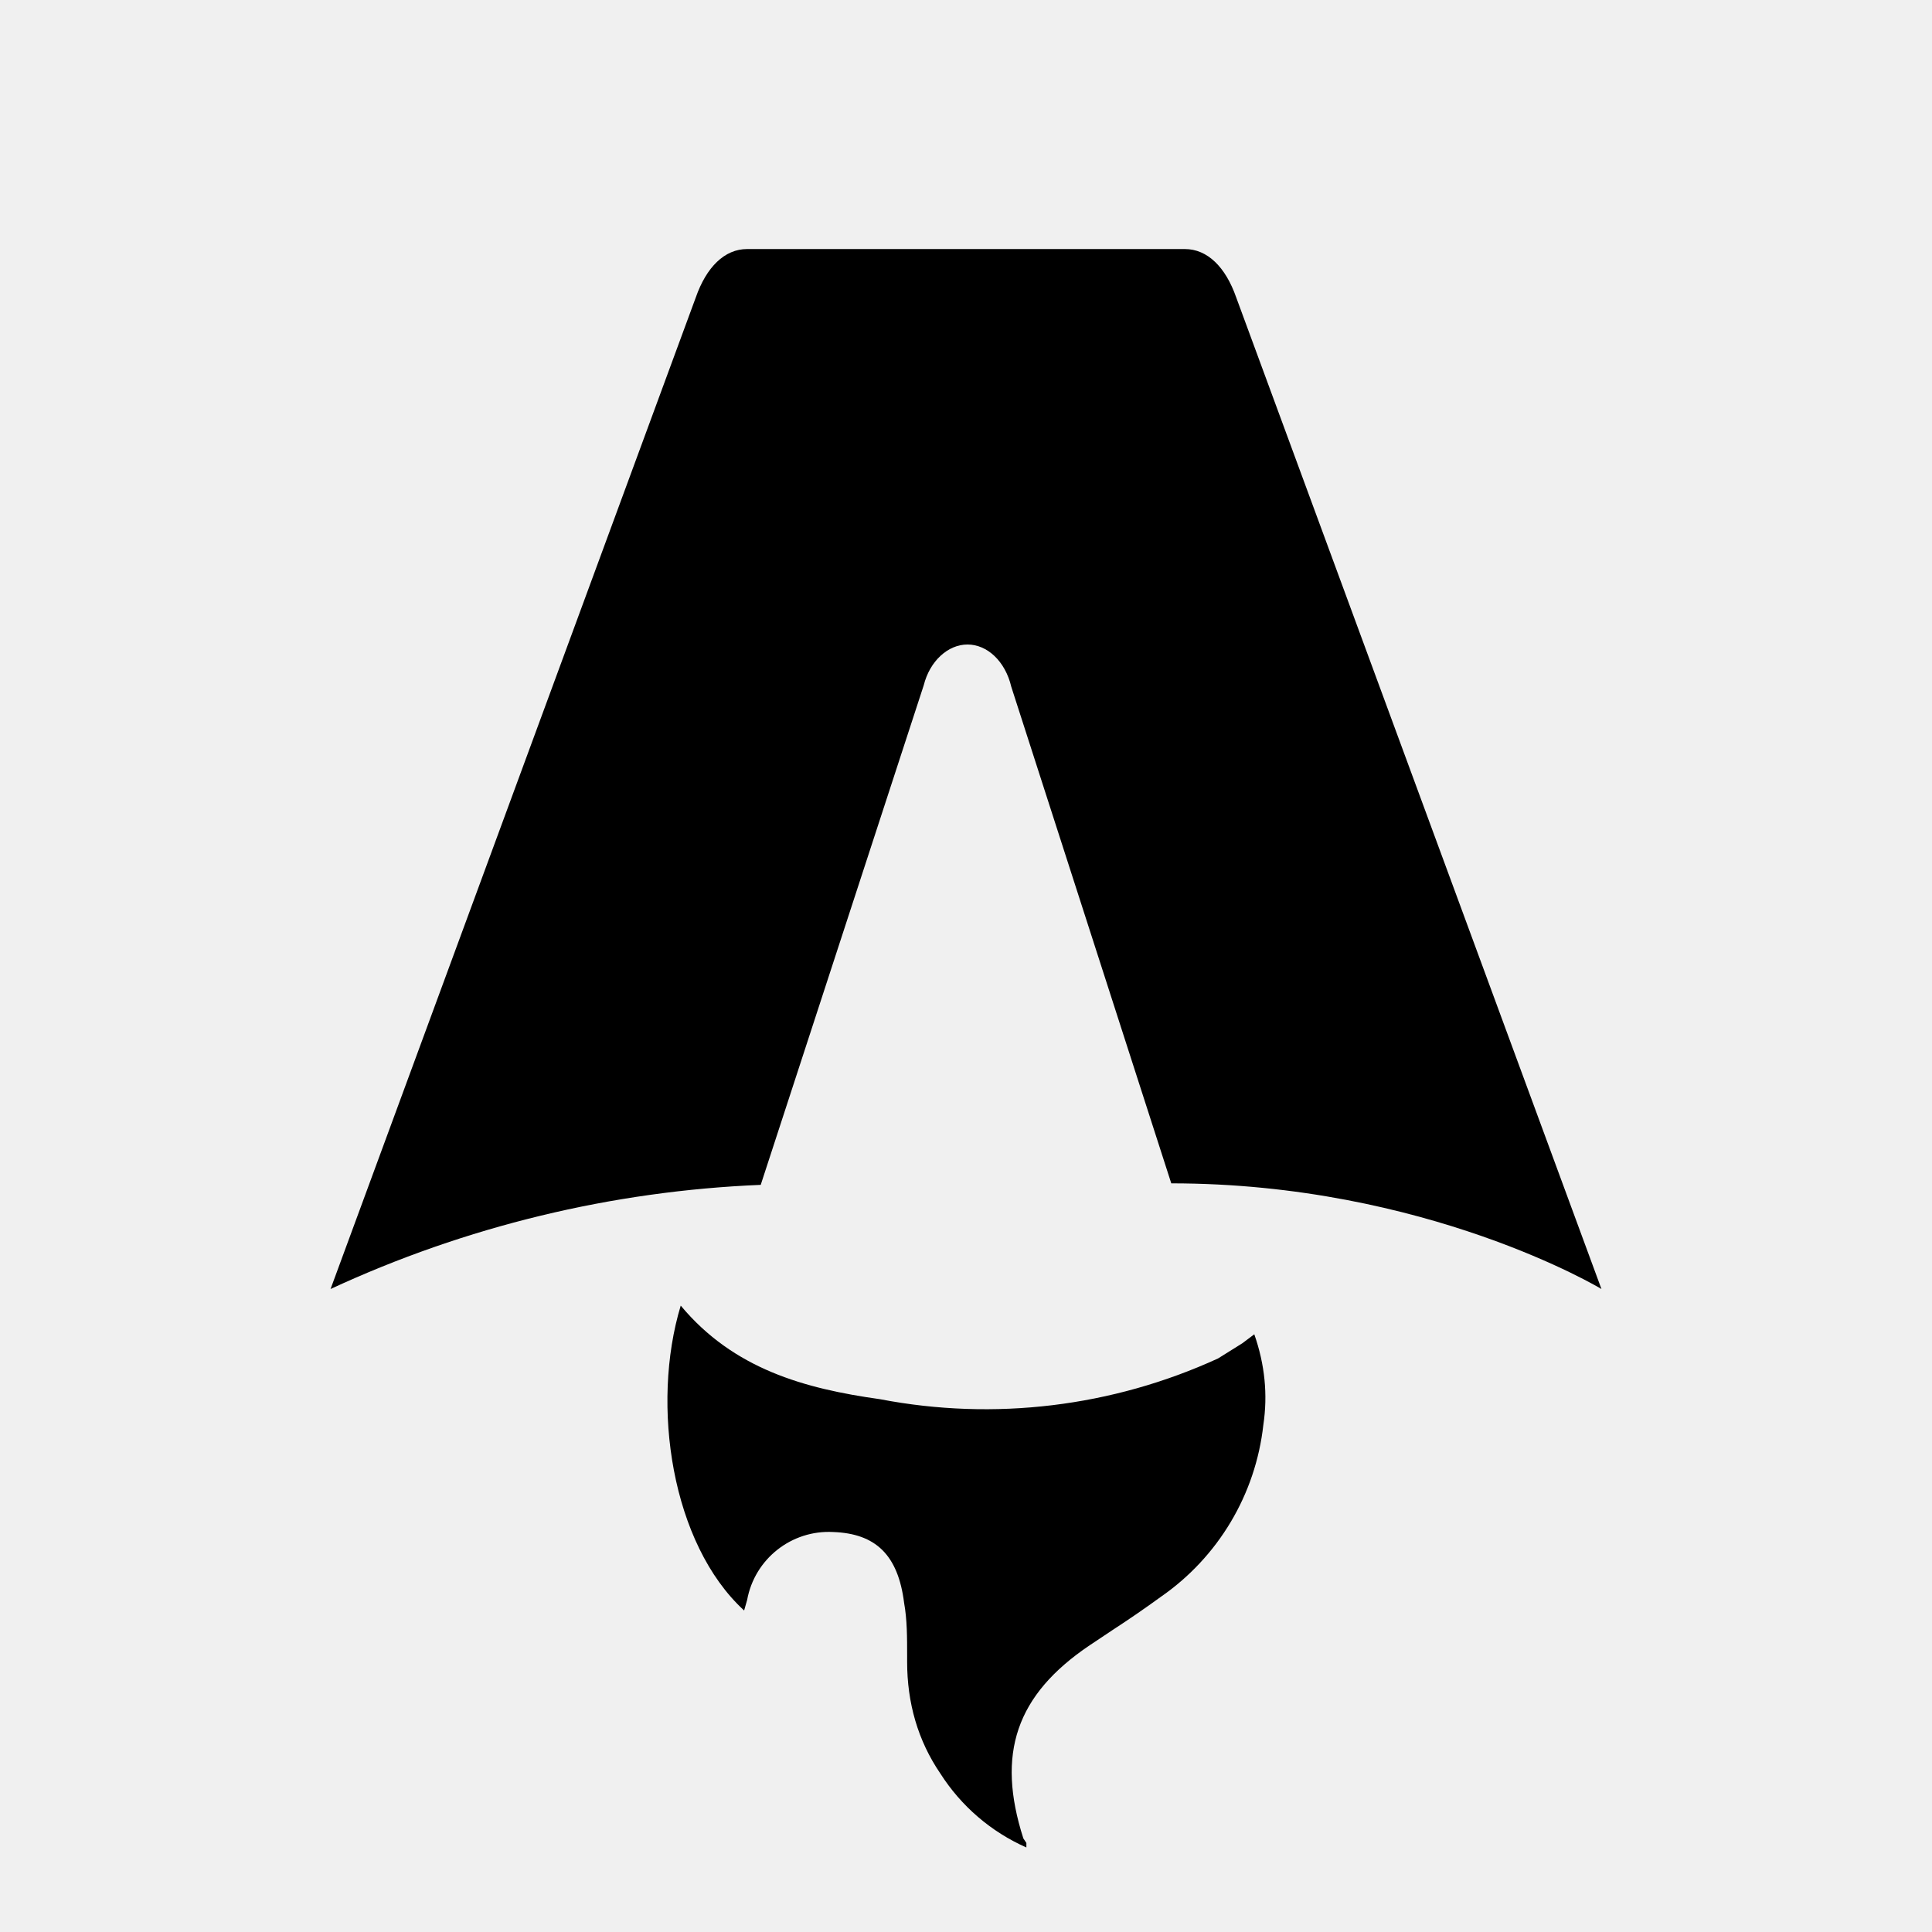
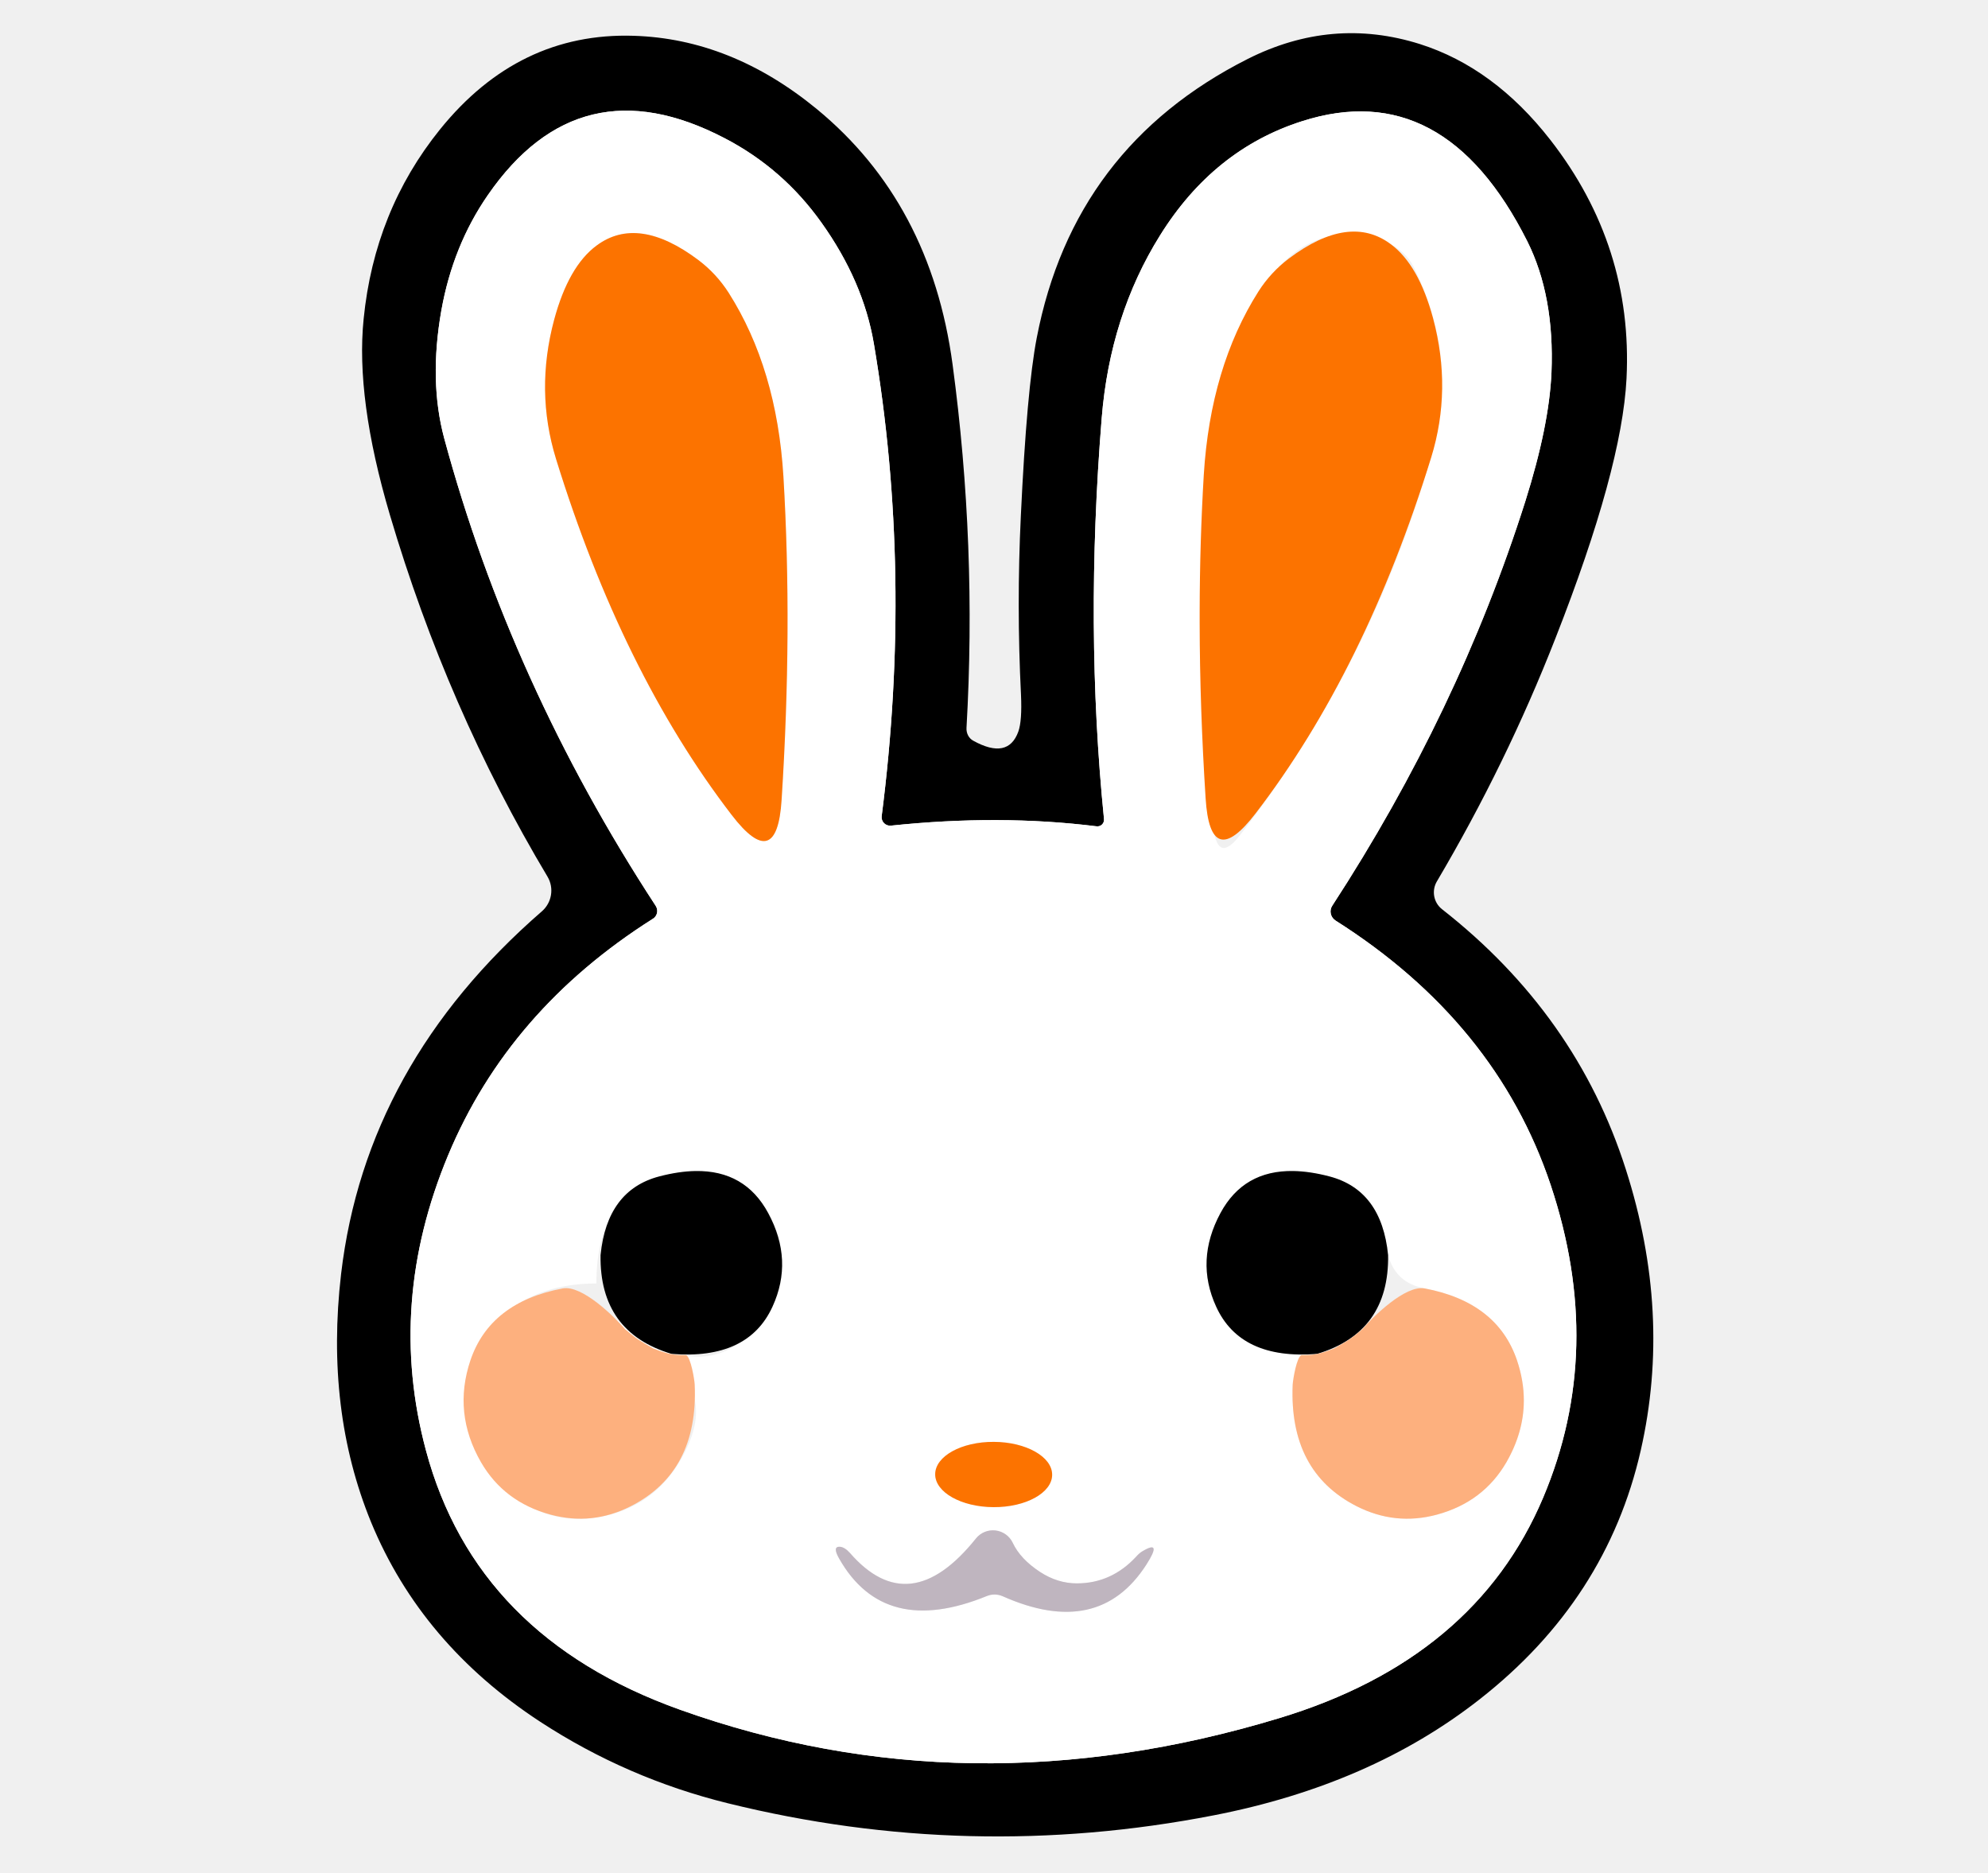
- <svg xmlns="http://www.w3.org/2000/svg" fill="none" viewBox="0 0 128 128">
-   <path d="M50.4 78.5a75.1 75.1 0 0 0-28.5 6.9l24.2-65.7c.7-2 1.9-3.2 3.4-3.2h29c1.5 0 2.7 1.2 3.4 3.2l24.2 65.7s-11.6-7-28.5-7L67 45.5c-.4-1.7-1.6-2.8-2.9-2.8-1.3 0-2.5 1.1-2.9 2.7L50.4 78.5Zm-1.1 28.2Zm-4.2-20.2c-2 6.6-.6 15.8 4.2 20.2a17.5 17.5 0 0 1 .2-.7 5.5 5.5 0 0 1 5.7-4.5c2.8.1 4.3 1.5 4.7 4.7.2 1.1.2 2.3.2 3.5v.4c0 2.7.7 5.2 2.2 7.4a13 13 0 0 0 5.7 4.9v-.3l-.2-.3c-1.8-5.6-.5-9.5 4.4-12.8l1.5-1a73 73 0 0 0 3.2-2.2 16 16 0 0 0 6.8-11.4c.3-2 .1-4-.6-6l-.8.6-1.6 1a37 37 0 0 1-22.4 2.7c-5-.7-9.7-2-13.2-6.2Z" />
-   <style>
-         path { fill: #000; }
-         @media (prefers-color-scheme: dark) {
-             path { fill: #FFF; }
-         }
-     </style>
+ <svg xmlns="http://www.w3.org/2000/svg" version="1.1" viewBox="0 0 120 113" id="svg22">
+   <defs id="defs26">
+     <filter style="color-interpolation-filters:sRGB;" id="filter336">
+       <feColorMatrix type="saturate" values="1" id="feColorMatrix334" />
+     </filter>
+   </defs>
+   <path fill="rgb(0,0,0)" fill-opacity="1.000" d="M 87.04 54.87 Q 95.16 61.23 98.14 70.58 Q 100.92 79.26 99.04 87.53 Q 96.99 96.55 89.31 102.56 Q 82.73 107.72 73.26 109.56 Q 58.51 112.43 43.93 108.83 Q 37.85 107.33 32.62 103.92 Q 25.43 99.22 22.40 91.87 Q 19.63 85.11 20.59 76.88 Q 22.08 64.23 32.71 55.00 A 1.66 1.65 -36.0 0 0 33.05 52.91 Q 26.99 42.77 23.53 31.06 Q 21.46 24.05 21.95 19.25 Q 22.60 12.72 26.56 7.81 Q 31.30 1.94 38.25 2.16 Q 44.13 2.34 49.29 6.57 Q 56.19 12.24 57.50 22.00 Q 58.97 32.93 58.34 43.93 A 0.85 0.78 -74.8 0 0 58.74 44.70 Q 60.85 45.87 61.47 44.15 Q 61.70 43.50 61.63 41.94 Q 61.36 36.54 61.62 31.14 Q 61.98 23.50 62.58 20.39 Q 64.80 8.87 75.31 3.56 Q 80.41 0.99 85.71 2.66 Q 90.18 4.08 93.58 8.44 Q 98.58 14.86 98.18 22.85 Q 97.90 28.31 93.89 38.52 Q 90.93 46.09 86.73 53.20 A 1.30 1.29 -55.5 0 0 87.04 54.87 Z M 66.19 49.87 Q 60.33 49.14 53.77 49.83 A 0.51 0.51 -89.1 0 1 53.22 49.26 Q 55.10 34.61 52.75 20.75 Q 52.11 16.97 49.58 13.43 Q 47.26 10.17 43.74 8.34 Q 34.98 3.77 29.45 11.77 Q 27.34 14.82 26.64 18.74 Q 25.89 23.00 26.81 26.44 Q 30.81 41.24 39.58 54.67 A 0.56 0.55 57.4 0 1 39.41 55.45 Q 30.71 60.95 27.05 69.72 Q 23.33 78.65 25.71 87.53 Q 28.72 98.78 41.06 103.19 Q 58.43 109.39 77.23 103.69 Q 89.04 100.11 93.15 90.38 Q 96.92 81.45 93.60 71.51 Q 90.31 61.70 80.62 55.56 A 0.65 0.64 32.6 0 1 80.42 54.66 Q 88.03 42.97 92.07 30.26 Q 93.51 25.70 93.65 22.49 Q 93.84 17.86 92.19 14.56 Q 87.17 4.58 78.61 7.31 Q 73.26 9.01 70.02 14.21 Q 67.00 19.05 66.50 25.25 Q 65.48 37.89 66.64 49.43 A 0.40 0.40 0.6 0 1 66.19 49.87 Z" id="path2" />
+   <path fill="rgb(255,255,255)" fill-opacity="1.000" d="M 66.64 49.43 Q 65.48 37.89 66.50 25.25 Q 67.00 19.05 70.02 14.21 Q 73.26 9.01 78.61 7.31 Q 87.17 4.58 92.19 14.56 Q 93.84 17.86 93.65 22.49 Q 93.51 25.70 92.07 30.26 Q 88.03 42.97 80.42 54.66 A 0.65 0.64 32.6 0 0 80.62 55.56 Q 90.31 61.70 93.60 71.51 Q 96.92 81.45 93.15 90.38 Q 89.04 100.11 77.23 103.69 Q 58.43 109.39 41.06 103.19 Q 28.72 98.78 25.71 87.53 Q 23.33 78.65 27.05 69.72 Q 30.71 60.95 39.41 55.45 A 0.56 0.55 57.4 0 0 39.58 54.67 Q 30.81 41.24 26.81 26.44 Q 25.89 23.00 26.64 18.74 Q 27.34 14.82 29.45 11.77 Q 34.98 3.77 43.74 8.34 Q 47.26 10.17 49.58 13.43 Q 52.11 16.97 52.75 20.75 Q 55.10 34.61 53.22 49.26 A 0.51 0.51 -89.1 0 0 53.77 49.83 Q 60.33 49.14 66.19 49.87 A 0.40 0.40 0.6 0 0 66.64 49.43 Z M 42.15 15.69 Q 38.51 12.96 36.01 14.82 Q 34.32 16.07 33.45 19.30 Q 32.30 23.60 33.56 27.69 Q 37.54 40.56 44.17 49.19 Q 46.90 52.74 47.18 48.27 Q 47.84 38.00 47.29 28.75 Q 46.89 22.25 43.99 17.68 Q 43.25 16.52 42.15 15.69 Z M 83.69 14.64 Q 79.30 13.02 76.50 17.00 Q 74.01 20.53 73.39 24.82 Q 71.55 37.40 73.25 50.02 Q 73.53 52.10 74.82 50.44 Q 82.08 41.13 85.79 29.52 Q 87.10 25.42 87.05 22.87 Q 86.97 19.43 85.35 16.14 A 3.03 3.02 -2.8 0 0 83.69 14.64 Z M 36.00 77.46 Q 32.56 77.46 30.35 79.38 Q 28.21 81.23 28.13 84.36 Q 28.04 88.13 30.98 90.30 Q 33.49 92.16 36.48 91.50 Q 39.79 90.77 41.37 87.58 Q 42.31 85.68 41.88 84.30 Q 41.31 82.49 38.69 82.06 Q 36.84 81.76 37.25 79.71 Q 43.07 84.32 46.31 79.13 Q 47.41 77.37 47.17 75.52 Q 46.88 73.35 45.29 72.01 Q 43.26 70.31 40.39 70.95 Q 35.99 71.94 36.00 77.46 Z M 79.50 81.71 Q 80.90 81.81 79.70 82.39 Q 79.12 82.66 78.53 82.89 A 0.80 0.74 -10.5 0 0 78.03 83.56 Q 77.80 88.82 81.88 90.90 Q 84.22 92.09 86.74 91.41 Q 89.54 90.65 90.93 88.25 Q 92.64 85.28 91.57 82.10 Q 90.38 78.59 86.00 77.76 Q 84.24 77.43 83.79 75.75 Q 83.40 71.83 80.25 71.00 Q 75.53 69.76 73.67 73.21 Q 72.13 76.07 73.41 78.86 Q 74.88 82.08 79.50 81.71 Z M 63.51 89.008 A 3.53 1.97 0.3 0 0 59.99 87.02 A 3.53 1.97 0.3 0 0 56.45 88.972 A 3.53 1.97 0.3 0 0 59.97 90.96 A 3.53 1.97 0.3 0 0 63.51 89.008 Z M 62.78 94.87 Q 61.59 94.09 61.13 93.11 A 1.32 1.32 -38.3 0 0 58.91 92.85 Q 54.90 97.86 51.30 93.72 A 1.04 0.54 59.1 0 0 50.70 93.35 Q 50.23 93.32 50.65 94.06 Q 53.37 98.86 59.58 96.32 A 1.23 1.22 -43.7 0 1 60.53 96.34 Q 66.31 98.91 69.19 94.44 Q 70.18 92.90 68.98 93.61 Q 68.78 93.72 68.57 93.96 Q 67.08 95.56 65.00 95.56 Q 63.84 95.56 62.78 94.87 Z" id="path4" />
+   <path fill="rgb(252,115,0)" fill-opacity="1.000" d="m 38.795,14.107 c -1.023,-0.145 -1.952,0.093 -2.785,0.713 -1.127,0.833 -1.981,2.327 -2.561,4.48 -0.767,2.867 -0.729,5.662 0.111,8.389 2.653,8.58 6.189,15.747 10.609,21.5 1.82,2.367 2.823,2.06 3.01,-0.92 0.44,-6.847 0.476,-13.353 0.109,-19.52 -0.267,-4.333 -1.365,-8.024 -3.299,-11.07 -0.493,-0.773 -1.107,-1.437 -1.84,-1.99 -1.213,-0.91 -2.332,-1.437 -3.355,-1.582 z M 47.54,37.017 c -4.86e-4,0.224 -4.86e-4,0.449 0,0.674 z" id="path6" class="UnoptimicedTransforms" />
+   <path fill="rgb(0,0,0)" fill-opacity="1.000" d="m 78.068,70.674 c -2.002,-0.034 -3.468,0.812 -4.398,2.537 -1.027,1.907 -1.113,3.788 -0.26,5.648 0.98,2.147 3.01,3.098 6.09,2.852 C 82.407,80.844 83.836,78.857 83.789,75.75 83.529,73.137 82.35,71.553 80.25,71 79.463,70.793 78.736,70.685 78.068,70.674 Z" id="path12" class="UnoptimicedTransforms" />
+   <path fill="#fdb07e" fill-opacity="1" d="M 91.982,84.554 C 91.986,83.746 91.849,82.928 91.57,82.1 90.777,79.76 88.92,78.313 86,77.76 c -1.173,-0.22 -3.119,1.708 -3.773,2.465 -0.756,0.644 -0.908,0.706 -1.699,1.16 -0.946,0.369 -1.257,0.401 -1.969,0.395 -0.291,0.116 -0.516,1.49 -0.529,1.781 -0.153,3.507 1.132,5.953 3.852,7.34 1.56,0.793 3.179,0.963 4.859,0.51 C 88.607,90.903 90.003,89.85 90.93,88.25 c 0.694,-1.206 1.045,-2.438 1.052,-3.696 z" id="path14" class="UnoptimicedTransforms" />
+   <ellipse fill="rgb(252,115,0)" fill-opacity="1.000" cx="0" cy="0" rx="3.53" ry="1.97" transform="translate(59.98,88.99) rotate(0.3)" id="ellipse18" />
+   <path fill="rgb(191,181,191)" fill-opacity="1.000" d="M 65.00 95.56 Q 67.08 95.56 68.57 93.96 Q 68.78 93.72 68.98 93.61 Q 70.18 92.90 69.19 94.44 Q 66.31 98.91 60.53 96.34 A 1.23 1.22 -43.7 0 0 59.58 96.32 Q 53.37 98.86 50.65 94.06 Q 50.23 93.32 50.70 93.35 A 1.04 0.54 59.1 0 1 51.30 93.72 Q 54.90 97.86 58.91 92.85 A 1.32 1.32 -38.3 0 1 61.13 93.11 Q 61.59 94.09 62.78 94.87 Q 63.84 95.56 65.00 95.56 Z" id="path20" />
+   <path id="path390" d="m 47.54,37.691 c 0.007,3.431 0.128,6.957 0.36,10.578 0.187,2.98 1.19,3.287 3.01,0.92 4.42,-5.753 7.956,-12.92 10.609,-21.5 0.84,-2.727 0.878,-5.522 0.111,-8.389 -0.58,-2.153 -1.434,-3.647 -2.561,-4.48 -0.833,-0.62 -1.762,-0.858 -2.785,-0.713 -1.023,0.145 -2.142,0.672 -3.355,1.582 -0.733,0.553 -1.347,1.217 -1.84,1.99 C 49.157,20.726 48.056,24.417 47.789,28.75 47.629,31.441 47.546,34.197 47.54,37.017 Z" fill="#fc7300" fill-opacity="1" class="UnoptimicedTransforms" style="display:inline" transform="translate(24.8736,-0.0891604)" />
+   <path id="path396" d="m 89.514,70.674 c -0.667,0.011 -1.395,0.12 -2.182,0.326 -2.1,0.553 -3.279,2.137 -3.539,4.75 -0.047,3.107 1.382,5.094 4.289,5.961 3.08,0.247 5.11,-0.705 6.09,-2.852 0.853,-1.86 0.767,-3.742 -0.26,-5.648 -0.93,-1.725 -2.396,-2.571 -4.398,-2.537 z" fill="#000000" fill-opacity="1" class="UnoptimicedTransforms" style="display:inline" transform="translate(-47.5419)" />
+   <path id="path402" d="m 97.963,77.76 c -2.92,0.553 -4.775,2 -5.568,4.34 -0.713,2.12 -0.501,4.17 0.639,6.15 0.927,1.6 2.325,2.653 4.191,3.16 1.68,0.453 3.299,0.284 4.859,-0.51 2.72,-1.387 4.003,-3.833 3.85,-7.34 -0.013,-0.292 -0.236,-1.665 -0.527,-1.781 -0.712,0.007 -1.023,-0.025 -1.969,-0.395 -0.791,-0.454 -0.945,-0.516 -1.701,-1.16 -0.654,-0.757 -2.6,-2.685 -3.773,-2.465 z" fill="#fdb07e" fill-opacity="1" class="UnoptimicedTransforms" style="display:inline" transform="translate(-64)" />
</svg>
